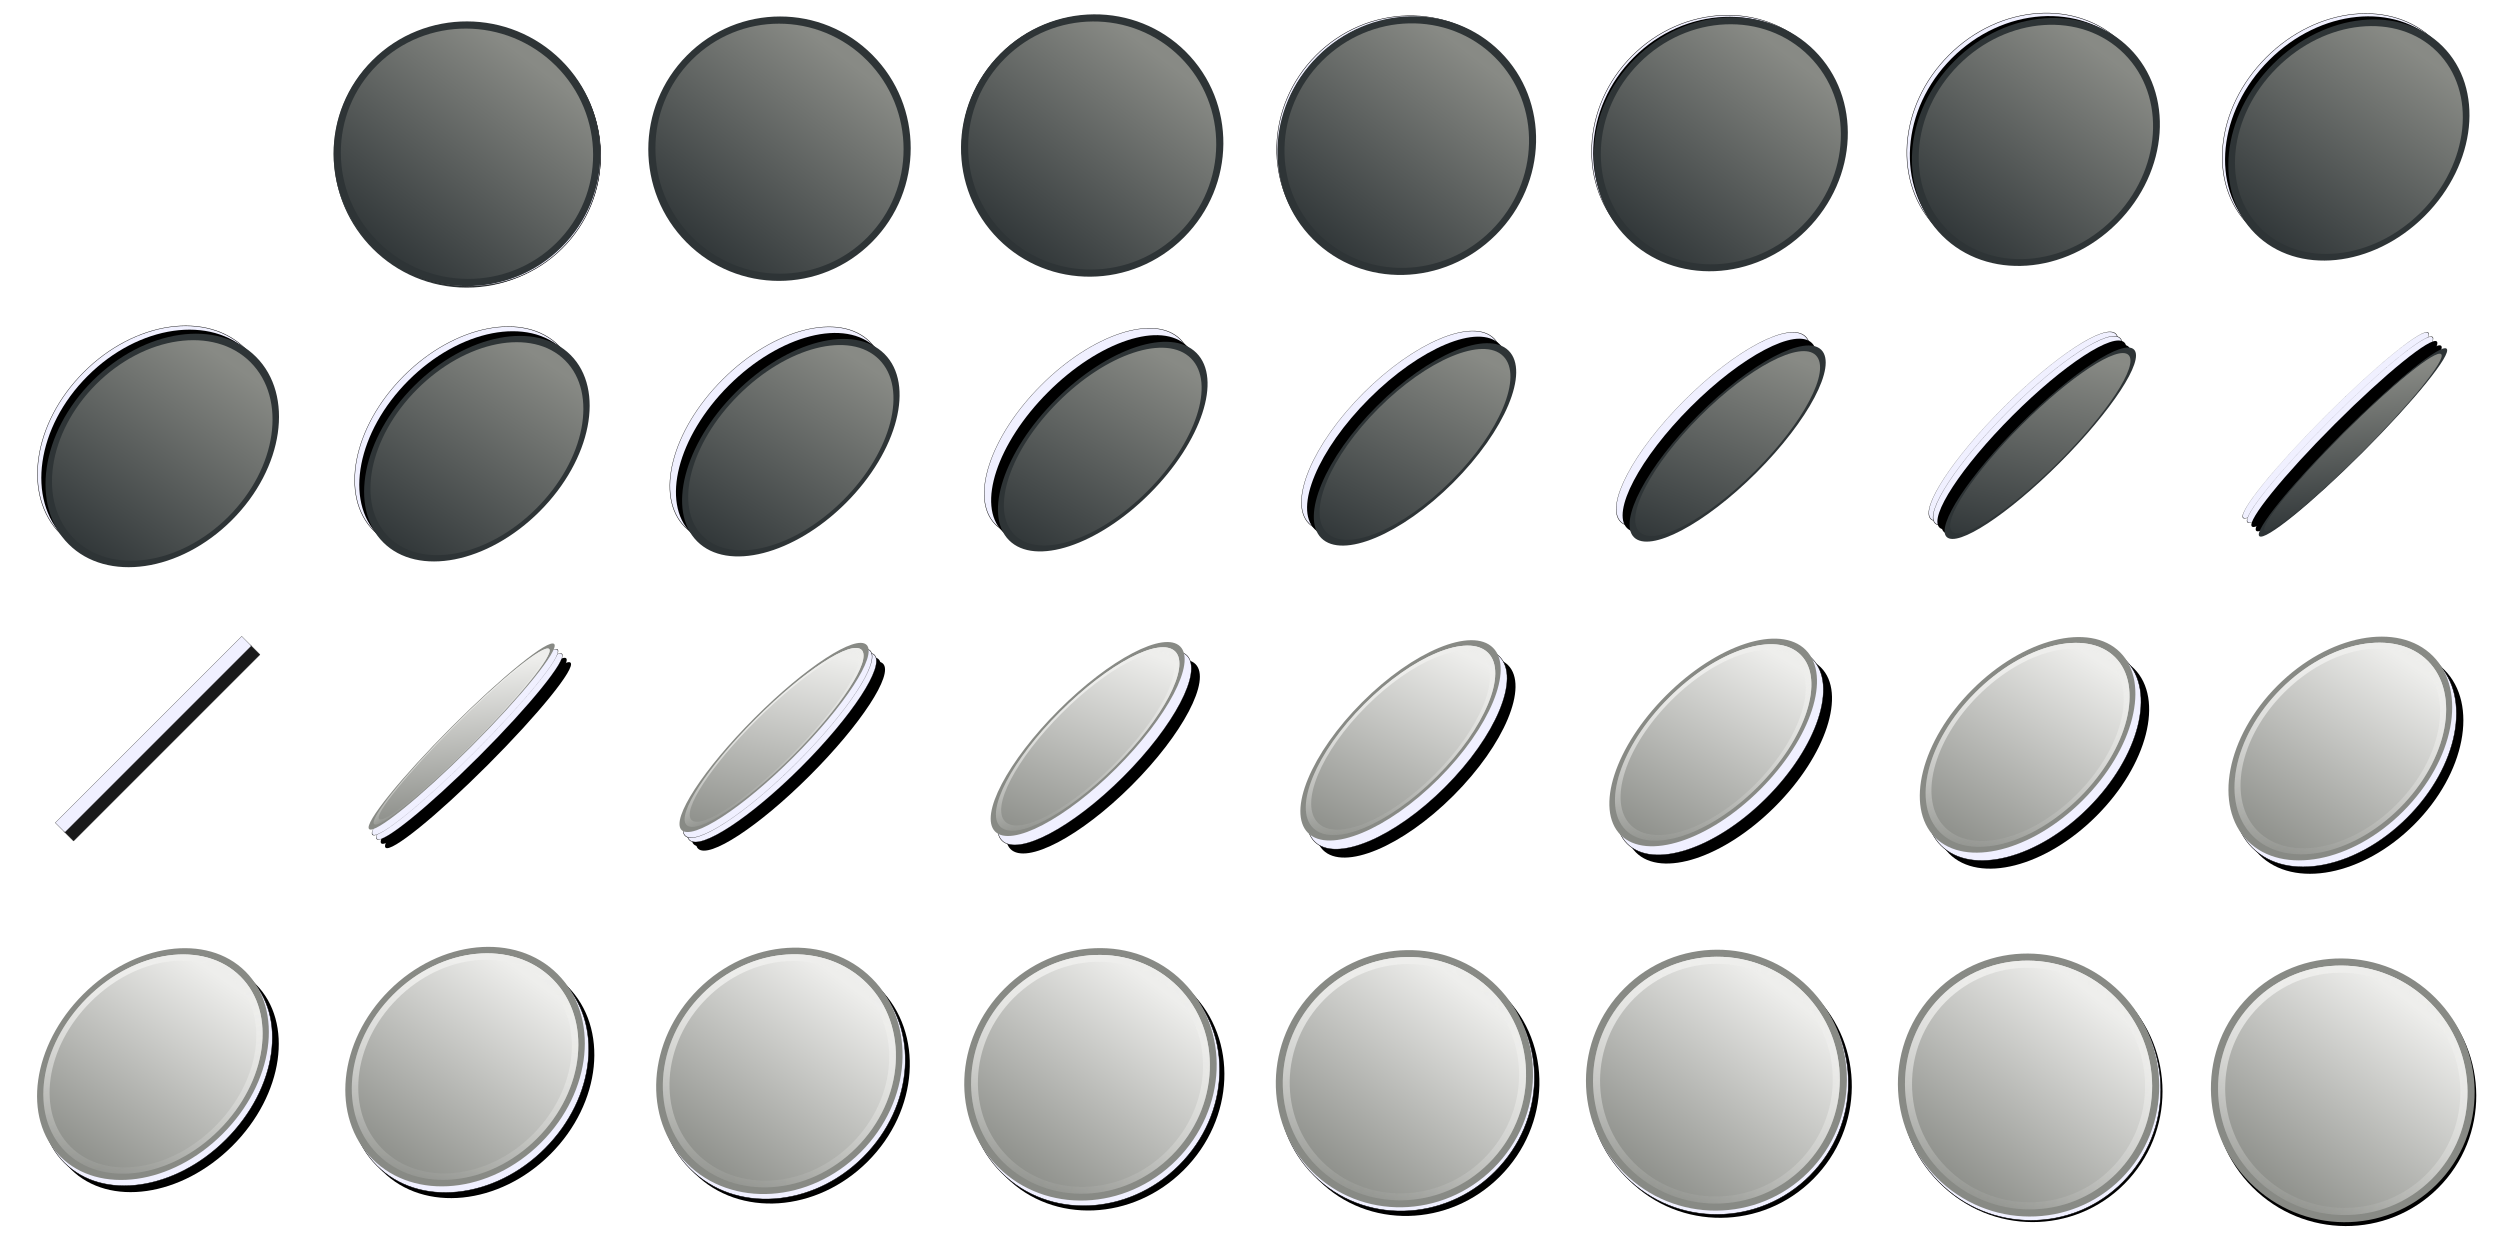
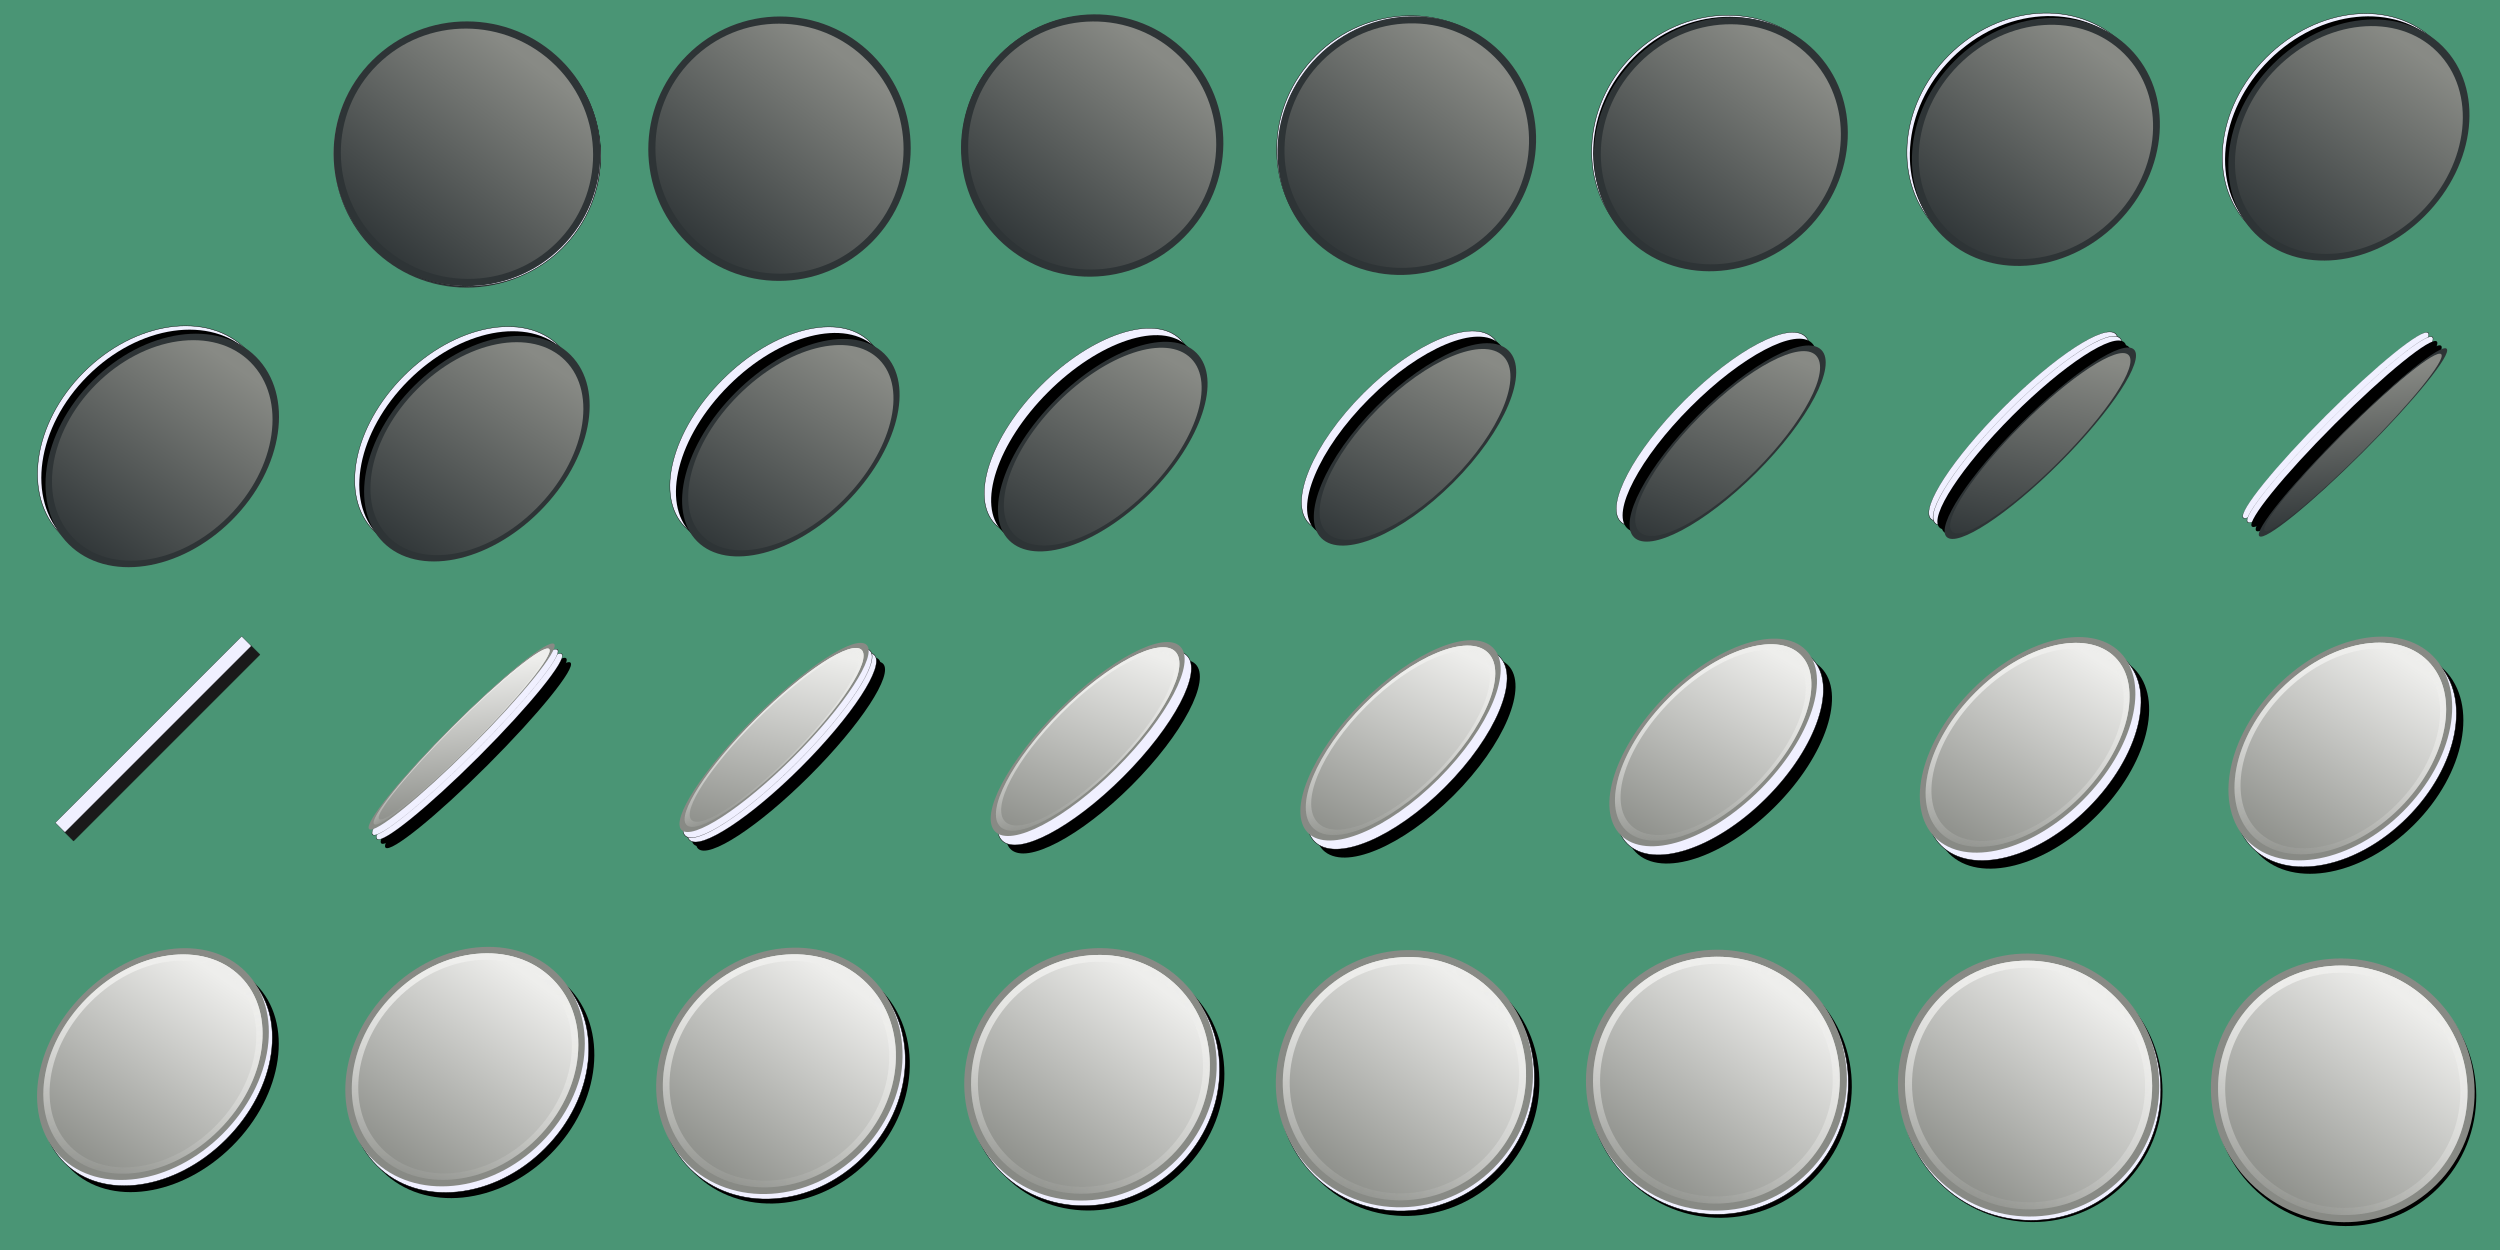
<svg xmlns="http://www.w3.org/2000/svg" xmlns:xlink="http://www.w3.org/1999/xlink" width="512" height="256" id="svg3000" version="1.0">
  <defs id="defs3001">
    <linearGradient id="linearGradient3663">
      <stop style="stop-color:#eeeeec;stop-opacity:1" offset="0" id="stop3665" />
      <stop style="stop-color:#eeeeec;stop-opacity:0" offset="1" id="stop3667" />
    </linearGradient>
    <linearGradient id="linearGradient3687">
      <stop style="stop-color:#888a85;stop-opacity:1" offset="0" id="stop3689" />
      <stop style="stop-color:#eeeeec;stop-opacity:1" offset="1" id="stop3691" />
    </linearGradient>
    <linearGradient id="linearGradient3653">
      <stop style="stop-color:#2e3436;stop-opacity:1" offset="0" id="stop3655" />
      <stop style="stop-color:#888a85;stop-opacity:1" offset="1" id="stop3657" />
    </linearGradient>
    <linearGradient id="linearGradient4054">
      <stop style="stop-color:silver;stop-opacity:1;" offset="0" id="stop4056" />
      <stop style="stop-color:silver;stop-opacity:0;" offset="1" id="stop4058" />
    </linearGradient>
    <radialGradient xlink:href="#linearGradient4054" id="radialGradient4072" gradientUnits="userSpaceOnUse" gradientTransform="matrix(1,0,0,0.162597,0,41.21026)" cx="31.213" cy="49.212" fx="31.213" fy="49.212" r="21.033" />
    <linearGradient id="linearGradient4046">
      <stop style="stop-color:silver;stop-opacity:1;" offset="0" id="stop4048" />
      <stop style="stop-color:silver;stop-opacity:0;" offset="1" id="stop4050" />
    </linearGradient>
    <radialGradient xlink:href="#linearGradient4046" id="radialGradient4070" gradientUnits="userSpaceOnUse" gradientTransform="matrix(1,0,0,0.228699,0,15.12987)" cx="32.21" cy="19.616" fx="32.21" fy="19.616" r="26.779" />
    <linearGradient id="linearGradient4038">
      <stop style="stop-color:silver;stop-opacity:1;" offset="0" id="stop4040" />
      <stop style="stop-color:silver;stop-opacity:0;" offset="1" id="stop4042" />
    </linearGradient>
    <radialGradient xlink:href="#linearGradient4038" id="radialGradient4068" gradientUnits="userSpaceOnUse" gradientTransform="matrix(1,0,0,0.24611,0,27.62809)" cx="31.33" cy="36.647" fx="31.33" fy="36.647" r="31.072" />
    <radialGradient xlink:href="#linearGradient3769" id="radialGradient3791" gradientUnits="userSpaceOnUse" gradientTransform="matrix(1.268465,-1.216965e-7,-2.704926e-7,3.141678,-5.333914,-49.17661)" cx="23.57" cy="37.534" fx="23.57" fy="37.534" r="3.108" />
    <radialGradient xlink:href="#linearGradient3769" id="radialGradient3787" gradientUnits="userSpaceOnUse" gradientTransform="matrix(1.781555,6.579459e-7,9.808771e-7,4.014917,-59.75794,-103.4623)" cx="23.57" cy="37.534" fx="23.57" fy="37.534" r="3.108" />
    <radialGradient xlink:href="#linearGradient3769" id="radialGradient3783" gradientUnits="userSpaceOnUse" gradientTransform="matrix(0.910621,1.554408e-7,-5.898871e-7,2.08296,-19.98592,-49.33328)" cx="23.57" cy="37.534" fx="23.57" fy="37.534" r="3.108" />
    <radialGradient xlink:href="#linearGradient3769" id="radialGradient3779" gradientUnits="userSpaceOnUse" gradientTransform="matrix(2.368868,7.540211e-7,-2.3995e-6,5.601192,-30.2598,-163.1356)" cx="23.57" cy="37.534" fx="23.57" fy="37.534" r="3.108" />
    <linearGradient id="linearGradient3769">
      <stop style="stop-color:white;stop-opacity:1;" offset="0" id="stop3771" />
      <stop style="stop-color:white;stop-opacity:0;" offset="1" id="stop3773" />
    </linearGradient>
    <radialGradient xlink:href="#linearGradient3769" id="radialGradient3775" cx="23.57" cy="37.534" fx="23.57" fy="37.534" r="3.108" gradientTransform="matrix(1.287057,7.40307e-7,-3.684907e-6,3.444898,5.480283,-72.31338)" gradientUnits="userSpaceOnUse" />
    <linearGradient id="linearGradient3759">
      <stop style="stop-color:white;stop-opacity:1;" offset="0" id="stop3761" />
      <stop style="stop-color:white;stop-opacity:0;" offset="1" id="stop3763" />
    </linearGradient>
    <radialGradient xlink:href="#linearGradient3759" id="radialGradient3765" cx="30.5" cy="32" fx="30.5" fy="32" r="10.562" gradientTransform="matrix(0.871949,-2.50316e-7,-4.53275e-7,2.554251,-19.43219,-36.27235)" gradientUnits="userSpaceOnUse" />
    <linearGradient xlink:href="#linearGradient3653" id="linearGradient3032" gradientUnits="userSpaceOnUse" gradientTransform="matrix(3.75361,0,0,3.231266,-6.515349,-7.537471)" x1="12.531" y1="21.024" x2="9.995" y2="1.836" />
    <linearGradient xlink:href="#linearGradient3687" id="linearGradient3042" gradientUnits="userSpaceOnUse" gradientTransform="matrix(3.599795,0,0,3.599795,562.182,242.1181)" x1="12.531" y1="21.024" x2="9.995" y2="1.836" />
    <linearGradient xlink:href="#linearGradient3663" id="linearGradient3044" gradientUnits="userSpaceOnUse" gradientTransform="matrix(3.78173,0,0,3.78173,560.2707,240.2036)" x1="4.551" y1="4.063" x2="16.46" y2="18.706" />
  </defs>
-   <g id="layer1" />
+   <g id="layer4" />
+   <g id="layer1" style="opacity:1">
+     <rect style="fill:#4a9575;fill-opacity:1" id="rect8368" width="512" height="256" x="0" y="0" />
+   </g>
  <g id="g1000" transform="matrix(0.7056258,0,0,0.8153927,72.35158,10.18796)">
    <path d="M 70.457,26.466 C 70.457,44.313 53.65,58.781 32.919,58.781 C 12.187,58.781 -4.619,44.313 -4.619,26.466 C -4.619,8.62 12.187,-5.848 32.919,-5.848 C 53.65,-5.848 70.457,8.62 70.457,26.466 z" style="fill:url(#linearGradient3032);fill-opacity:1;stroke:#2e3436;stroke-width:1.935;stroke-linecap:round;stroke-linejoin:miter;stroke-miterlimit:4;stroke-dasharray:none;stroke-opacity:1" id="path3701" />
  </g>
  <g id="g1010" transform="matrix(0.7356317,0,0,0.7244548,-345.8347,-171.3786)">
    <path d="M 636,280 C 636,299.882 619.882,316 600,316 C 580.118,316 564,299.882 564,280 C 564,260.118 580.118,244 600,244 C 619.882,244 636,260.118 636,280 z" style="fill:url(#linearGradient3042);fill-opacity:1;stroke:#888a85;stroke-width:2;stroke-linecap:round;stroke-linejoin:miter;stroke-miterlimit:4;stroke-dasharray:none;stroke-opacity:1" id="path3693" />
    <path d="M 633.999,280 C 633.999,298.777 618.777,313.999 600,313.999 C 581.223,313.999 566.001,298.777 566.001,280 C 566.001,261.223 581.223,246.001 600,246.001 C 618.777,246.001 633.999,261.223 633.999,280 L 633.999,280 z" style="fill:none;fill-opacity:1;stroke:url(#linearGradient3044);stroke-width:2.002;stroke-linecap:round;stroke-linejoin:miter;stroke-miterlimit:4;stroke-dasharray:none;stroke-opacity:1" id="path3695" />
  </g>
  <path style="fill:#000000;fill-opacity:1;stroke:#000000;stroke-width:0;stroke-miterlimit:4;stroke-dasharray:none;stroke-dashoffset:0;stroke-opacity:0" id="path1020" d="M 59,32 A 27,27 0 1 1 5,32 A 27,27 0 1 1 59,32 z" transform="matrix(1,0,0,0.9923454,64,3.8272934e-2)" />
  <path style="opacity:1;fill:#f0f0ff;fill-opacity:1;stroke:#000000;stroke-width:0.1;stroke-miterlimit:4;stroke-dasharray:none;stroke-dashoffset:0;stroke-opacity:1" id="path1030" d="M 59,32 A 27,27 0 1 1 5,32 A 27,27 0 1 1 59,32 z" transform="matrix(1.000007,0,0,0.992356,63.99977,3.7932977e-2)" />
  <g id="g3010" transform="matrix(0.7113015,0.7057827,-0.7113015,0.7057827,50.24699,-58.3917)">
    <use height="256" width="512" id="use3011" xlink:href="#path1030" y="0" x="0" />
    <use height="256" width="512" id="use3012" xlink:href="#g1000" y="0" x="0" />
  </g>
  <g id="g3020" transform="matrix(0.6977108,0.703,-0.7016807,0.707,115.2463,-59.2)">
    <use height="256" width="512" id="use3023" xlink:href="#g1000" y="0" x="0" />
  </g>
  <g transform="matrix(0.692,0.692,-0.707,0.707,180,-58.8)" id="g3030">
    <use x="0" y="0" xlink:href="#path1030" id="use3031" transform="translate(-0.5,0)" width="512" height="256" />
    <use x="0" y="0" xlink:href="#g1000" id="use3033" width="512" height="256" />
  </g>
  <g transform="matrix(0.672,0.672,-0.707,0.707,246,-57.2)" id="g3040">
    <use x="0" y="0" xlink:href="#path1030" id="use3041" transform="translate(-0.5,0)" width="512" height="256" />
    <use x="0" y="0" xlink:href="#path1020" id="use3042" width="512" height="256" />
    <use x="0" y="0" xlink:href="#g1000" id="use3043" transform="translate(0.5,0)" width="512" height="256" />
  </g>
  <g transform="matrix(0.646,0.646,-0.707,0.707,312.5,-55.3)" id="g3050">
    <use x="0" y="0" xlink:href="#path1030" id="use3051" transform="translate(-0.5,0)" width="512" height="256" />
    <use x="0" y="0" xlink:href="#path1020" id="use3052" width="512" height="256" />
    <use x="0" y="0" xlink:href="#g1000" id="use3053" transform="translate(1,0)" width="512" height="256" />
  </g>
  <g transform="matrix(0.612,0.612,-0.707,0.707,380,-52.8)" id="g3060">
    <use x="0" y="0" xlink:href="#path1030" id="use3061" transform="translate(-1,0)" width="512" height="256" />
    <use x="0" y="0" xlink:href="#path1020" id="use3062" width="512" height="256" />
    <use x="0" y="0" xlink:href="#g1000" id="use3063" transform="translate(1.5,0)" width="512" height="256" />
  </g>
  <g transform="matrix(0.572,0.572,-0.707,0.707,447.7,-49.6)" id="g3070">
    <use x="0" y="0" xlink:href="#path1030" id="use3071" transform="translate(-1,0)" width="512" height="256" />
    <use x="0" y="0" xlink:href="#path1020" id="use3072" width="512" height="256" />
    <use x="0" y="0" xlink:href="#g1000" id="use3073" transform="translate(2,0)" width="512" height="256" />
  </g>
  <g transform="matrix(0.525,0.525,-0.707,0.707,4.2,18.3)" id="g3080">
    <use x="0" y="0" xlink:href="#path1030" id="use3081" transform="translate(-1.5,0)" width="512" height="256" />
    <use x="0" y="0" xlink:href="#path1020" id="use3082" width="512" height="256" />
    <use x="0" y="0" xlink:href="#g1000" id="use3083" transform="translate(2.5,0)" width="512" height="256" />
  </g>
  <g transform="matrix(0.473,0.473,-0.707,0.707,73.5,22.8)" id="g3090">
    <use x="0" y="0" xlink:href="#path1030" id="use3091" transform="translate(-2,0)" width="512" height="256" />
    <use x="0" y="0" xlink:href="#path1020" id="use3092" width="512" height="256" />
    <use x="0" y="0" xlink:href="#g1000" id="use3093" transform="translate(3,0)" width="512" height="256" />
  </g>
  <g transform="matrix(0.416,0.416,-0.707,0.707,143,27.8)" id="g3100">
    <use x="0" y="0" xlink:href="#path1030" id="use3101" transform="translate(-3,0)" width="512" height="256" />
    <use x="0" y="0" xlink:href="#path1020" id="use3102" width="512" height="256" />
    <use x="0" y="0" xlink:href="#g1000" id="use3103" transform="translate(4,0)" width="512" height="256" />
  </g>
  <g transform="matrix(0.354,0.354,-0.707,0.707,212.7,33.4)" id="g3110">
    <use x="0" y="0" xlink:href="#path1030" id="use3111" transform="translate(-4,0)" width="512" height="256" />
    <use x="0" y="0" xlink:href="#path1020" id="use3112" width="512" height="256" />
    <use x="0" y="0" xlink:href="#g1000" id="use3113" transform="translate(5,0)" width="512" height="256" />
  </g>
  <g transform="matrix(0.288,0.288,-0.707,0.707,283,39.3)" id="g3120">
    <use x="0" y="0" xlink:href="#path1030" id="use3121" transform="translate(-4,0)" width="512" height="256" />
    <use x="0" y="0" xlink:href="#path1020" id="use3122" width="512" height="256" />
    <use x="0" y="0" xlink:href="#g1000" id="use3123" transform="translate(6,0)" width="512" height="256" />
  </g>
  <g id="g3130" transform="matrix(0.218,0.218,-0.707,0.707,353.7,45.8)">
    <use height="256" width="512" transform="translate(-6,0)" id="use3131" xlink:href="#path1030" y="0" x="0" />
    <use height="256" width="512" id="use3133" xlink:href="#path1020" y="0" x="0" />
    <use height="256" width="512" transform="translate(8,0)" id="use3135" xlink:href="#g1000" y="0" x="0" />
  </g>
  <g transform="matrix(0.147,0.147,-0.707,0.707,424.5,52.5)" id="g3140">
    <use x="0" y="0" xlink:href="#path1030" id="use3141" transform="translate(-12,0)" width="512" height="256" />
    <use height="256" width="512" transform="translate(-6,0)" id="use3142" xlink:href="#path1030" y="0" x="0" />
    <use x="0" y="0" xlink:href="#path1020" id="use3143" width="512" height="256" />
    <use height="256" width="512" transform="translate(6,0)" id="use3144" xlink:href="#path1020" y="0" x="0" />
    <use x="0" y="0" xlink:href="#g1000" id="use3145" transform="translate(12,0)" width="512" height="256" />
  </g>
  <g transform="matrix(7.4e-2,7.4e-2,-0.707,0.707,495.5,59.3)" id="g3150">
    <use x="0" y="0" xlink:href="#path1030" id="use3151" transform="translate(-24,0)" width="512" height="256" />
    <use height="256" width="512" transform="translate(-12,0)" id="use3152" xlink:href="#path1030" y="0" x="0" />
    <use x="0" y="0" xlink:href="#path1020" id="use3153" width="512" height="256" />
    <use height="256" width="512" transform="translate(12,0)" id="use3154" xlink:href="#path1020" y="0" x="0" />
    <use x="0" y="0" xlink:href="#g1000" id="use3155" transform="translate(24,0)" width="512" height="256" />
  </g>
  <g style="opacity:1" id="g3160" transform="translate(0,119)">
    <rect transform="matrix(0.707107,0.707107,-0.707107,0.707107,0,0)" y="-27" x="45.5" height="54" width="2.8" id="rect3161" style="fill:#1a1a1a;fill-opacity:1;stroke:black;stroke-width:0.05;stroke-miterlimit:4;stroke-dasharray:none;stroke-dashoffset:0;stroke-opacity:1" />
    <rect transform="matrix(0.707107,0.707107,-0.707107,0.707107,0,0)" y="-27" x="43" height="54" width="2.8" id="rect3162" style="fill:#f0f0ff;fill-opacity:1;stroke:black;stroke-width:0.05;stroke-miterlimit:4;stroke-dasharray:none;stroke-dashoffset:0;stroke-opacity:1" />
  </g>
  <g id="g3170" transform="matrix(7.4e-2,7.4e-2,-0.707,0.707,111.5,123.3)">
    <use height="256" width="512" transform="translate(24,0)" id="use3171" xlink:href="#path1020" y="0" x="0" />
    <use x="0" y="0" xlink:href="#path1020" id="use3172" transform="translate(12,0)" width="512" height="256" />
    <use height="256" width="512" id="use3173" xlink:href="#path1030" y="0" x="0" />
    <use x="0" y="0" xlink:href="#path1030" id="use3174" transform="translate(-12,0)" width="512" height="256" />
    <use height="256" width="512" transform="translate(-24,0)" id="use3175" xlink:href="#g1010" y="0" x="0" />
  </g>
  <g transform="matrix(0.147,0.147,-0.707,0.707,168.5,116.5)" id="g3180">
    <use x="0" y="0" xlink:href="#path1020" id="use3181" transform="translate(12,0)" width="512" height="256" />
    <use height="256" width="512" transform="translate(6,0)" id="use3182" xlink:href="#path1020" y="0" x="0" />
    <use x="0" y="0" xlink:href="#path1030" id="use3183" width="512" height="256" />
    <use height="256" width="512" transform="translate(-6,0)" id="use3184" xlink:href="#path1030" y="0" x="0" />
    <use x="0" y="0" xlink:href="#g1010" id="use3185" transform="translate(-12,0)" width="512" height="256" />
  </g>
  <g transform="matrix(0.218,0.218,-0.707,0.707,225.7,109.8)" id="g3190">
    <use x="0" y="0" xlink:href="#path1020" id="use3191" transform="translate(8,0)" width="512" height="256" />
    <use x="0" y="0" xlink:href="#path1030" id="use3193" width="512" height="256" />
    <use x="0" y="0" xlink:href="#g1010" id="use3195" transform="translate(-7,0)" width="512" height="256" />
  </g>
  <g id="g3200" transform="matrix(0.288,0.288,-0.707,0.707,283,103.3)">
    <use height="256" width="512" transform="translate(6,0)" id="use3201" xlink:href="#path1020" y="0" x="0" />
    <use height="256" width="512" id="use3202" xlink:href="#path1030" y="0" x="0" />
    <use height="256" width="512" transform="translate(-5,0)" id="use3203" xlink:href="#g1010" y="0" x="0" />
  </g>
  <g transform="matrix(0.354,0.354,-0.707,0.707,340.7,97.4)" id="g3210">
    <use x="0" y="0" xlink:href="#path1020" id="use3211" transform="translate(5,0)" width="512" height="256" />
    <use x="0" y="0" xlink:href="#path1030" id="use3212" width="512" height="256" />
    <use x="0" y="0" xlink:href="#g1010" id="use3213" transform="translate(-4,0)" width="512" height="256" />
  </g>
  <g transform="matrix(0.416,0.416,-0.707,0.707,399,91.8)" id="g3220">
    <use x="0" y="0" xlink:href="#path1020" id="use3221" transform="translate(4,0)" width="512" height="256" />
    <use x="0" y="0" xlink:href="#path1030" id="use3222" width="512" height="256" />
    <use x="0" y="0" xlink:href="#g1010" id="use3223" transform="translate(-3,0)" width="512" height="256" />
  </g>
  <g transform="matrix(0.473,0.473,-0.707,0.707,457.3,86.8)" id="g3230">
    <use x="0" y="0" xlink:href="#path1020" id="use3231" transform="translate(3,0)" width="512" height="256" />
    <use x="0" y="0" xlink:href="#path1030" id="use3232" width="512" height="256" />
    <use x="0" y="0" xlink:href="#g1010" id="use3233" transform="translate(-2,0)" width="512" height="256" />
  </g>
  <g transform="matrix(0.525,0.525,-0.707,0.707,4.2,146.3)" id="g3240">
    <use x="0" y="0" xlink:href="#path1020" id="use3241" transform="translate(2.5,0)" width="512" height="256" />
    <use x="0" y="0" xlink:href="#path1030" id="use3242" width="512" height="256" />
    <use x="0" y="0" xlink:href="#g1010" id="use3243" transform="translate(-1.5,0)" width="512" height="256" />
  </g>
  <g transform="matrix(0.572,0.572,-0.707,0.707,63.7,142.4)" id="g3250">
    <use x="0" y="0" xlink:href="#path1020" id="use3251" transform="translate(2,0)" width="512" height="256" />
    <use x="0" y="0" xlink:href="#path1030" id="use3252" width="512" height="256" />
    <use x="0" y="0" xlink:href="#g1010" id="use3253" transform="translate(-1.5,0)" width="512" height="256" />
  </g>
  <g transform="matrix(0.612,0.612,-0.707,0.707,124,139.2)" id="g3260">
    <use x="0" y="0" xlink:href="#path1020" id="use3261" transform="translate(1.5,0)" width="512" height="256" />
    <use x="0" y="0" xlink:href="#path1030" id="use3262" width="512" height="256" />
    <use x="0" y="0" xlink:href="#g1010" id="use3263" transform="translate(-1,0)" width="512" height="256" />
  </g>
  <g transform="matrix(0.646,0.646,-0.707,0.707,184.5,136.7)" id="g3270">
    <use x="0" y="0" xlink:href="#path1020" id="use3271" transform="translate(1.5,0)" width="512" height="256" />
    <use x="0" y="0" xlink:href="#path1030" id="use3272" width="512" height="256" />
    <use x="0" y="0" xlink:href="#g1010" id="use3273" transform="translate(-1,0)" width="512" height="256" />
  </g>
  <g transform="matrix(0.672,0.672,-0.707,0.707,246,134.8)" id="g3280">
    <use x="0" y="0" xlink:href="#path1020" id="use3281" transform="translate(1.5,0)" width="512" height="256" />
    <use x="0" y="0" xlink:href="#path1030" id="use3282" width="512" height="256" />
    <use x="0" y="0" xlink:href="#g1010" id="use3283" transform="translate(-0.5,0)" width="512" height="256" />
  </g>
  <g transform="matrix(0.692,0.692,-0.707,0.707,308,133.2)" id="g3290">
    <use x="0" y="0" xlink:href="#path1020" id="use3291" transform="translate(1,0)" width="512" height="256" />
    <use x="0" y="0" xlink:href="#path1030" id="use3292" width="512" height="256" />
    <use x="0" y="0" xlink:href="#g1010" id="use3293" transform="translate(-0.5,0)" width="512" height="256" />
  </g>
  <g transform="matrix(0.698525,0.703,-0.7024995,0.707,370.8145,132.8)" id="g3300">
    <use x="0" y="0" xlink:href="#path1020" id="use3301" transform="translate(1,0)" width="512" height="256" />
    <use x="0" y="0" xlink:href="#path1030" id="use3302" transform="translate(0.5,0)" width="512" height="256" />
    <use x="0" y="0" xlink:href="#g1010" id="use3303" width="512" height="256" />
  </g>
  <g id="g3310" transform="matrix(0.707,0.707,-0.707,0.707,434.5,133.5)">
    <use height="256" width="512" id="use3311" xlink:href="#path1020" y="0" x="0" transform="translate(0.5,0)" />
    <use height="256" width="512" id="use3312" xlink:href="#g1010" y="0" x="0" />
  </g>
</svg>
